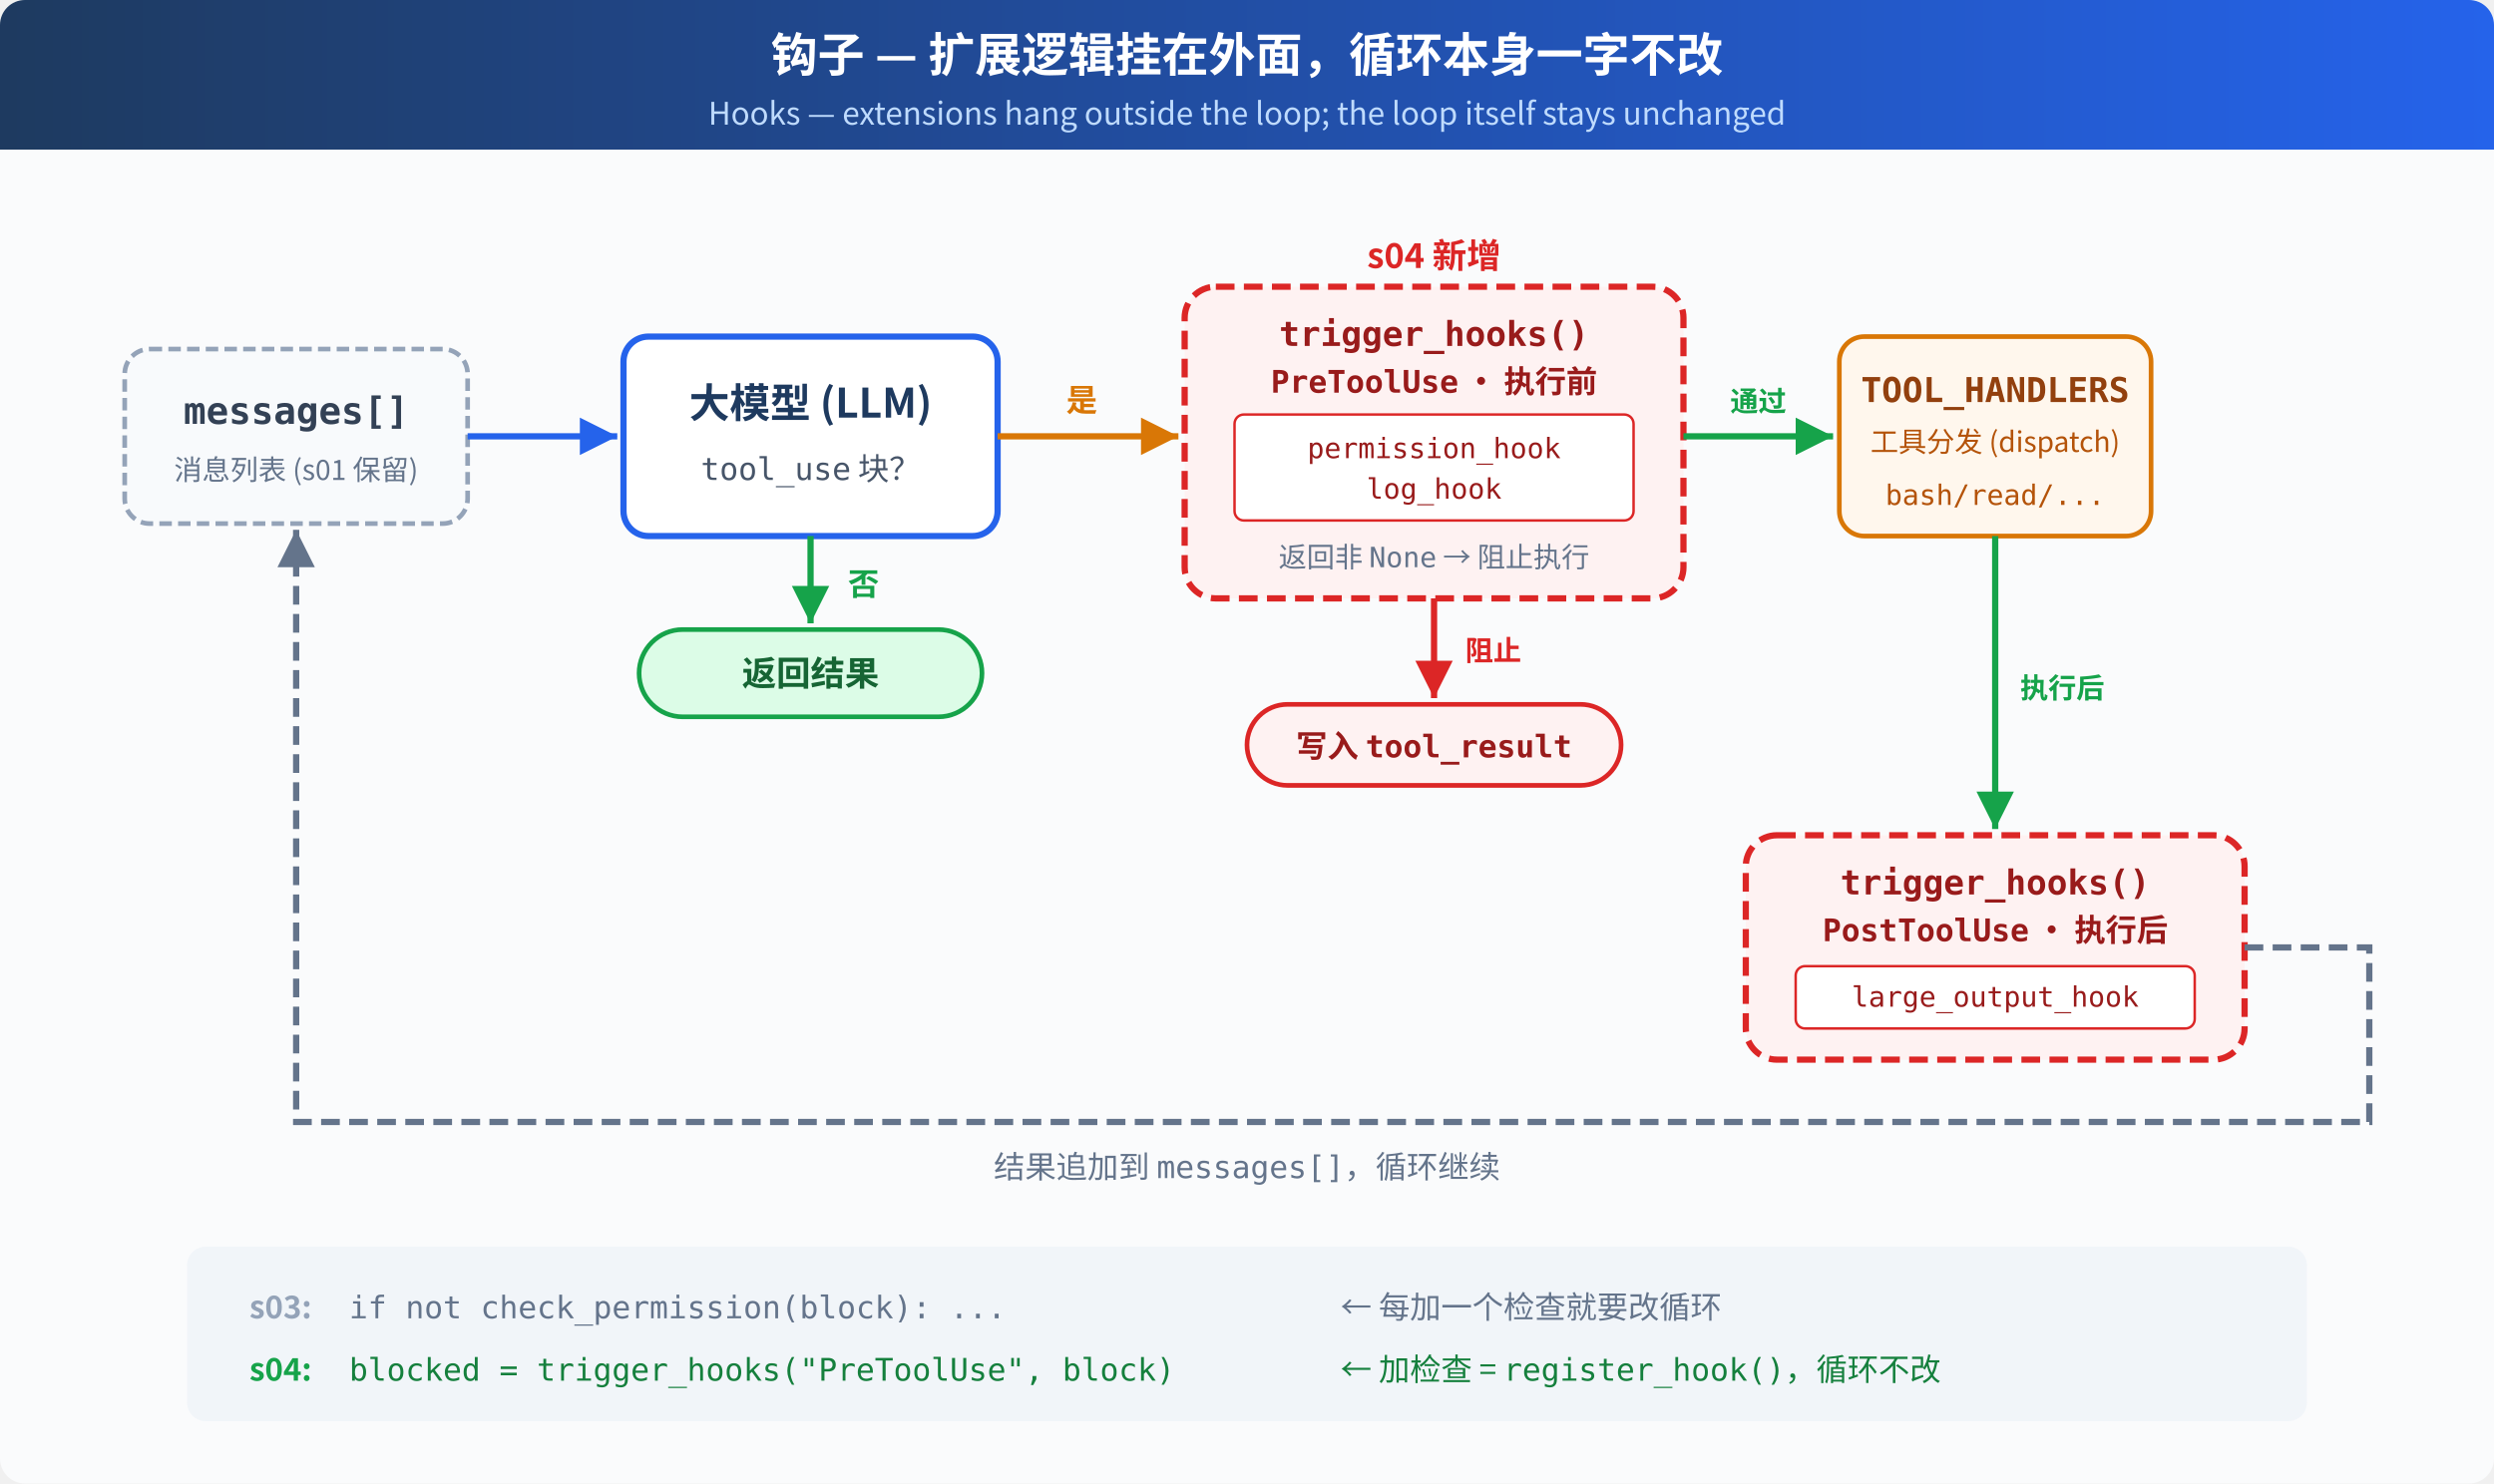
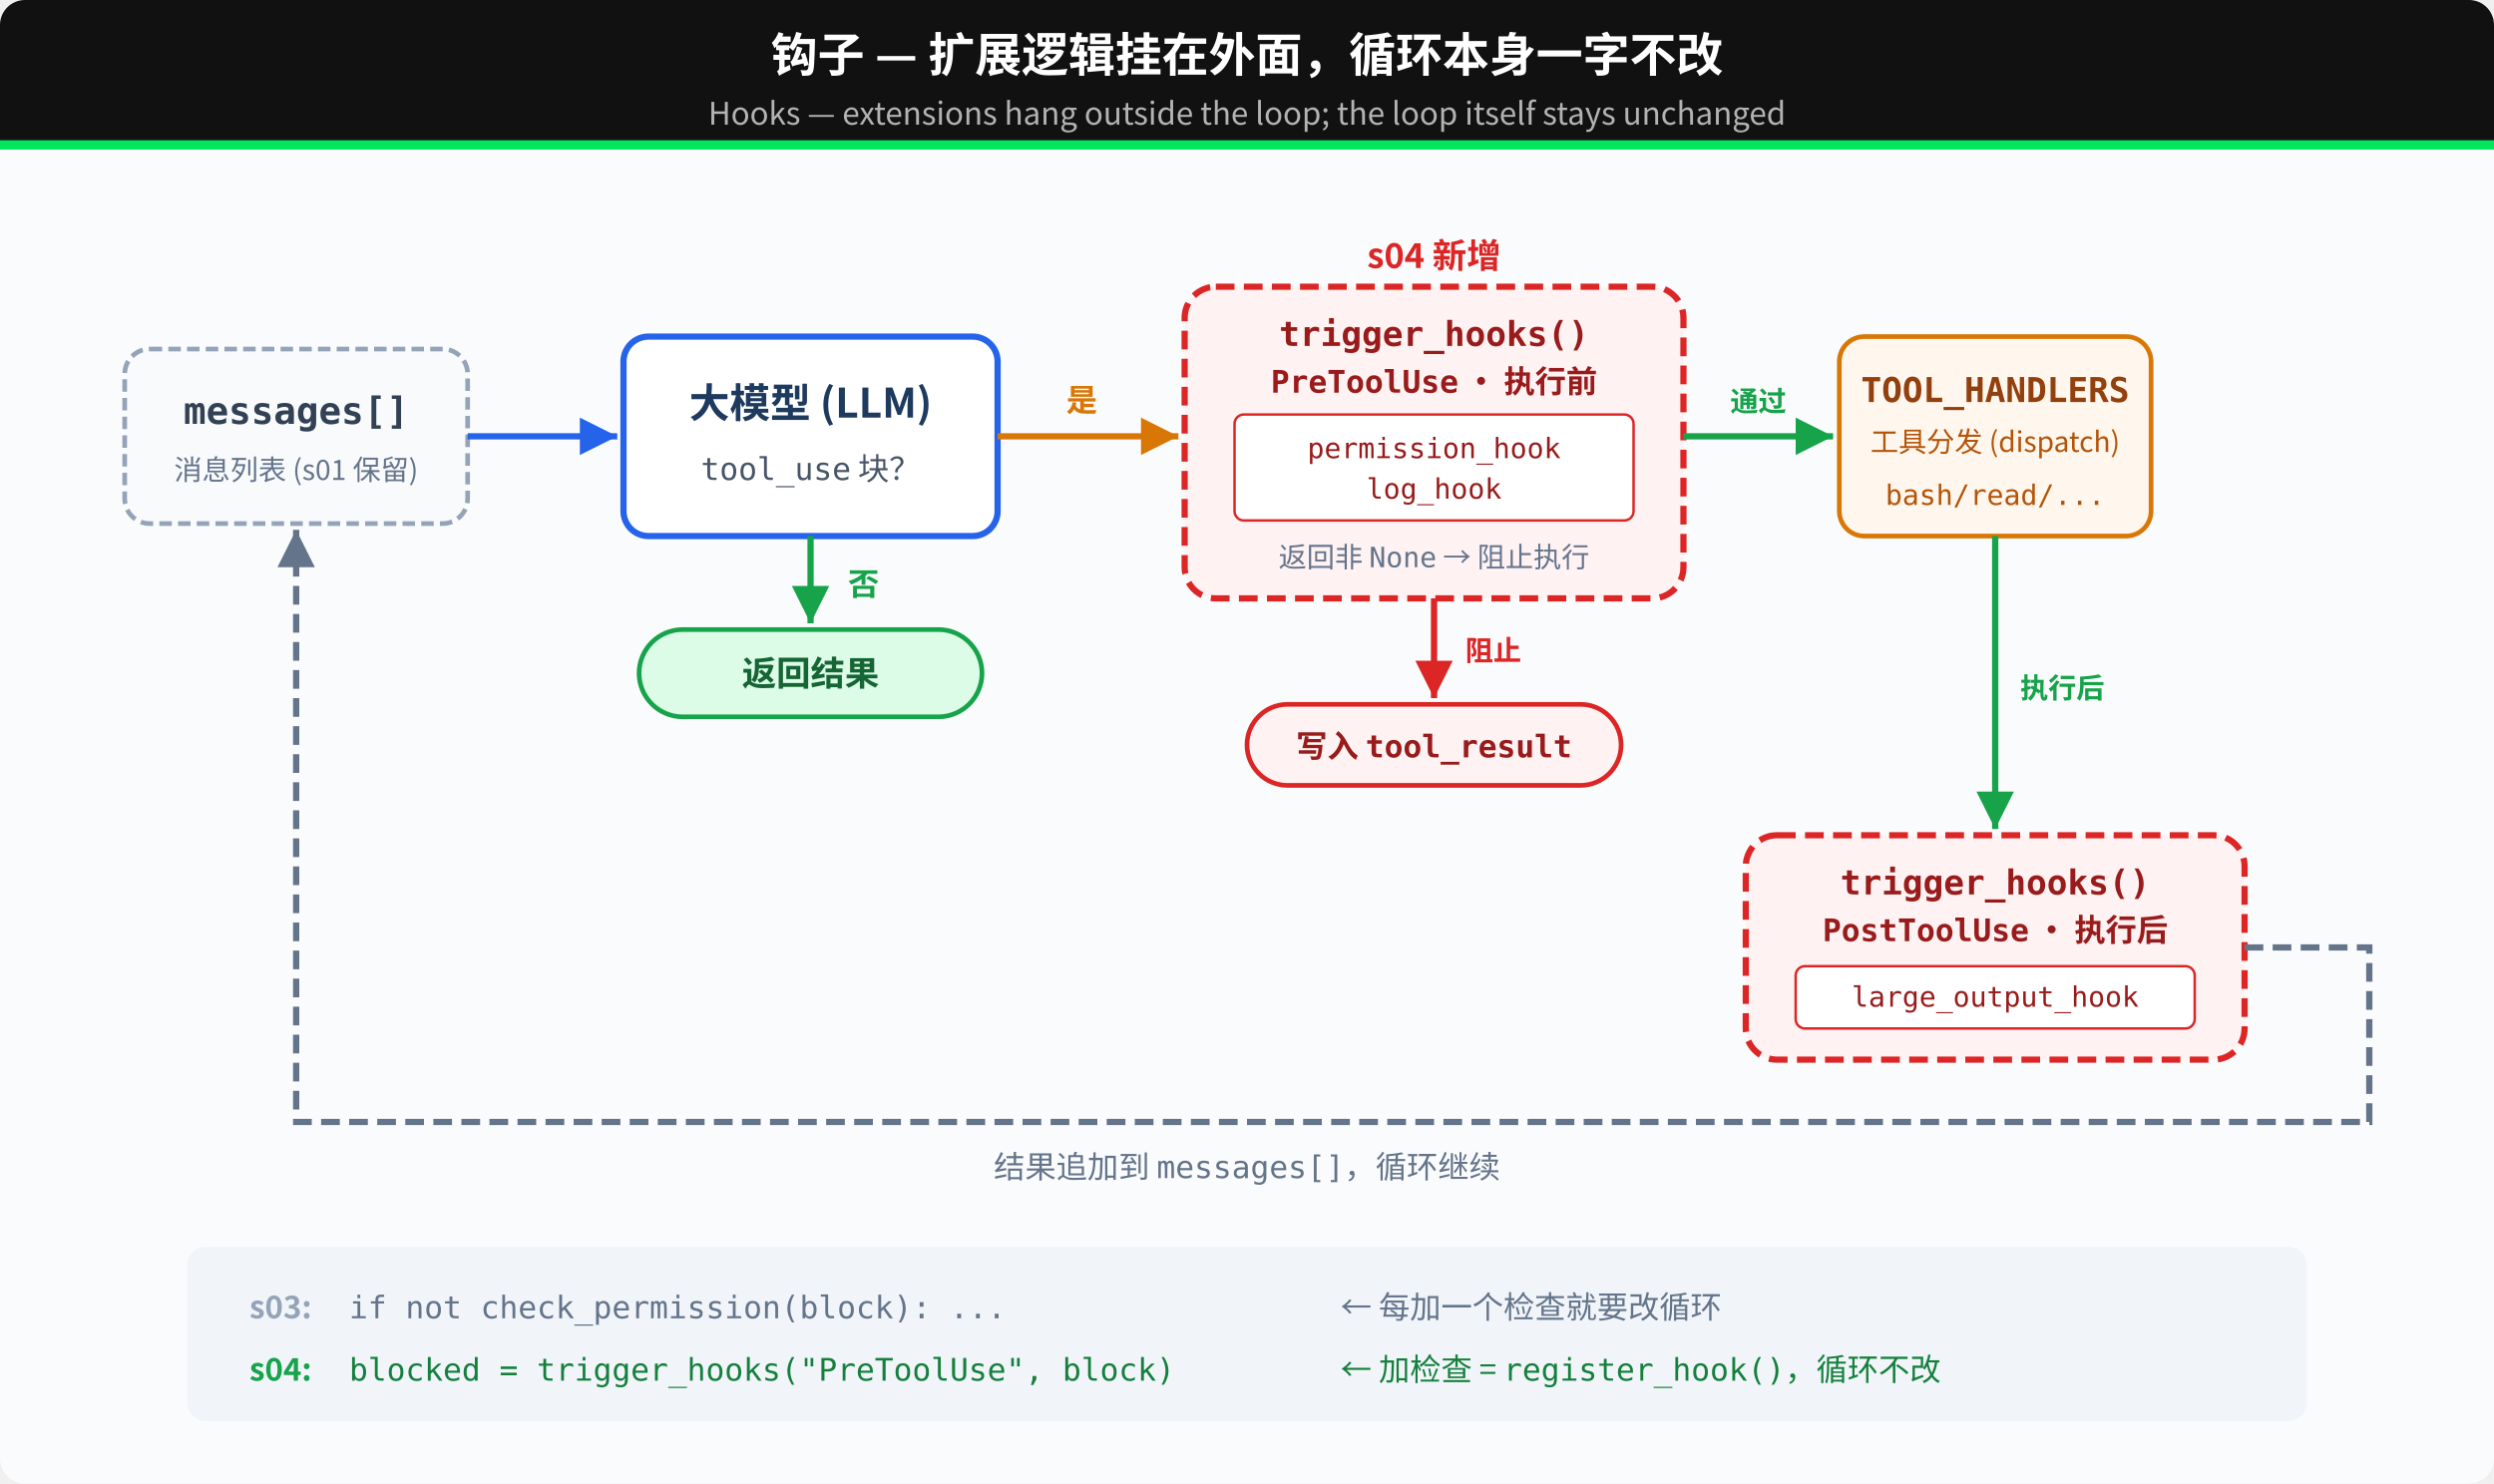
<svg xmlns="http://www.w3.org/2000/svg" viewBox="0 0 800 476" font-family="'PingFang SC', 'Noto Sans CJK SC', 'Microsoft YaHei', system-ui, -apple-system, sans-serif">
  <defs>
    <marker id="arrow" viewBox="0 0 10 10" refX="10" refY="5" markerWidth="6" markerHeight="6" orient="auto-start-reverse">
      <path d="M 0 0 L 10 5 L 0 10 z" fill="#64748b" />
    </marker>
    <marker id="arrow-blue" viewBox="0 0 10 10" refX="10" refY="5" markerWidth="6" markerHeight="6" orient="auto-start-reverse">
      <path d="M 0 0 L 10 5 L 0 10 z" fill="#2563eb" />
    </marker>
    <marker id="arrow-green" viewBox="0 0 10 10" refX="10" refY="5" markerWidth="6" markerHeight="6" orient="auto-start-reverse">
      <path d="M 0 0 L 10 5 L 0 10 z" fill="#16a34a" />
    </marker>
    <marker id="arrow-amber" viewBox="0 0 10 10" refX="10" refY="5" markerWidth="6" markerHeight="6" orient="auto-start-reverse">
      <path d="M 0 0 L 10 5 L 0 10 z" fill="#d97706" />
    </marker>
    <marker id="arrow-red" viewBox="0 0 10 10" refX="10" refY="5" markerWidth="6" markerHeight="6" orient="auto-start-reverse">
      <path d="M 0 0 L 10 5 L 0 10 z" fill="#dc2626" />
    </marker>
    <linearGradient id="header" x1="0" y1="0" x2="1" y2="0">
-       <stop offset="0%" stop-color="#1e3a5f" />
-       <stop offset="100%" stop-color="#2563eb" />
+       <stop offset="0%" stop-color="#111111" />
+       <stop offset="100%" stop-color="#111111" />
    </linearGradient>
  </defs>
  <rect width="800" height="476" fill="#fafbfc" rx="8" />
  <rect x="0" y="0" width="800" height="48" fill="url(#header)" rx="8" />
  <rect x="0" y="40" width="800" height="8" fill="url(#header)" />
+   <rect x="0" y="45" width="800" height="3" fill="#00e75e" />
  <text x="400" y="23" fill="#ffffff" font-size="15" font-weight="700" text-anchor="middle">钩子 — 扩展逻辑挂在外面，循环本身一字不改</text>
-   <text x="400" y="40" fill="#bfdbfe" font-size="10" text-anchor="middle">Hooks — extensions hang outside the loop; the loop itself stays unchanged</text>
+   <text x="400" y="40" fill="#b3b3b3" font-size="10" text-anchor="middle">Hooks — extensions hang outside the loop; the loop itself stays unchanged</text>
  <rect x="40" y="112" width="110" height="56" rx="8" fill="#f8fafc" stroke="#94a3b8" stroke-width="1.5" stroke-dasharray="4,2" />
  <text x="95" y="136" fill="#334155" font-size="12" font-weight="600" text-anchor="middle" font-family="ui-monospace, 'SF Mono', Menlo, Consolas, monospace">messages[]</text>
  <text x="95" y="154" fill="#64748b" font-size="9" text-anchor="middle">消息列表 (s01 保留)</text>
  <line x1="150" y1="140" x2="198" y2="140" stroke="#2563eb" stroke-width="2" marker-end="url(#arrow-blue)" />
  <rect x="200" y="108" width="120" height="64" rx="8" fill="#ffffff" stroke="#2563eb" stroke-width="2" />
  <text x="260" y="134" fill="#1e3a5f" font-size="13" font-weight="700" text-anchor="middle">大模型 (LLM)</text>
  <text x="260" y="154" fill="#475569" font-size="10" text-anchor="middle">
    <tspan font-family="ui-monospace, 'SF Mono', Menlo, Consolas, monospace">tool_use</tspan> 块？</text>
  <line x1="260" y1="172" x2="260" y2="200" stroke="#16a34a" stroke-width="2" marker-end="url(#arrow-green)" />
  <text x="272" y="191" fill="#16a34a" font-size="10" font-weight="600">否</text>
  <rect x="205" y="202" width="110" height="28" rx="14" fill="#dcfce7" stroke="#16a34a" stroke-width="1.5" />
  <text x="260" y="220" fill="#166534" font-size="11" font-weight="600" text-anchor="middle">返回结果</text>
  <line x1="320" y1="140" x2="378" y2="140" stroke="#d97706" stroke-width="2" marker-end="url(#arrow-amber)" />
  <text x="347" y="132" fill="#d97706" font-size="10" font-weight="600" text-anchor="middle">是</text>
  <text x="460" y="86" fill="#dc2626" font-size="11" font-weight="600" text-anchor="middle">s04 新增</text>
  <rect x="380" y="92" width="160" height="100" rx="10" fill="#fef2f2" stroke="#dc2626" stroke-width="2" stroke-dasharray="6,3" />
  <text x="460" y="111" fill="#991b1b" font-size="11" font-weight="700" text-anchor="middle" font-family="ui-monospace, 'SF Mono', Menlo, Consolas, monospace">trigger_hooks()</text>
  <text x="460" y="126" fill="#991b1b" font-size="10" font-weight="600" text-anchor="middle">
    <tspan font-family="ui-monospace, 'SF Mono', Menlo, Consolas, monospace">PreToolUse</tspan> · 执行前</text>
  <rect x="396" y="133" width="128" height="34" rx="3" fill="#ffffff" stroke="#dc2626" stroke-width="0.8" />
  <text x="460" y="147" fill="#991b1b" font-size="9" text-anchor="middle" font-family="ui-monospace, 'SF Mono', Menlo, Consolas, monospace">permission_hook</text>
  <text x="460" y="160" fill="#991b1b" font-size="9" text-anchor="middle" font-family="ui-monospace, 'SF Mono', Menlo, Consolas, monospace">log_hook</text>
  <text x="460" y="182" fill="#64748b" font-size="9" text-anchor="middle">返回非 <tspan font-family="ui-monospace, 'SF Mono', Menlo, Consolas, monospace">None</tspan> → 阻止执行</text>
  <line x1="460" y1="192" x2="460" y2="224" stroke="#dc2626" stroke-width="2" marker-end="url(#arrow-red)" />
  <text x="470" y="212" fill="#dc2626" font-size="9" font-weight="600">阻止</text>
  <rect x="400" y="226" width="120" height="26" rx="13" fill="#fef2f2" stroke="#dc2626" stroke-width="1.5" />
  <text x="460" y="243" fill="#991b1b" font-size="10" font-weight="600" text-anchor="middle">写入 <tspan font-family="ui-monospace, 'SF Mono', Menlo, Consolas, monospace">tool_result</tspan>
  </text>
  <line x1="540" y1="140" x2="588" y2="140" stroke="#16a34a" stroke-width="2" marker-end="url(#arrow-green)" />
  <text x="564" y="132" fill="#16a34a" font-size="9" font-weight="600" text-anchor="middle">通过</text>
  <rect x="590" y="108" width="100" height="64" rx="8" fill="#fff7ed" stroke="#d97706" stroke-width="1.5" />
  <text x="640" y="129" fill="#92400e" font-size="11" font-weight="600" text-anchor="middle" font-family="ui-monospace, 'SF Mono', Menlo, Consolas, monospace">TOOL_HANDLERS</text>
  <text x="640" y="145" fill="#b45309" font-size="9" text-anchor="middle">工具分发 (dispatch)</text>
  <text x="640" y="162" fill="#b45309" font-size="9" text-anchor="middle" font-family="ui-monospace, 'SF Mono', Menlo, Consolas, monospace">bash/read/...</text>
  <line x1="640" y1="172" x2="640" y2="266" stroke="#16a34a" stroke-width="2" marker-end="url(#arrow-green)" />
  <text x="648" y="224" fill="#16a34a" font-size="9" font-weight="600">执行后</text>
  <rect x="560" y="268" width="160" height="72" rx="10" fill="#fef2f2" stroke="#dc2626" stroke-width="2" stroke-dasharray="6,3" />
  <text x="640" y="287" fill="#991b1b" font-size="11" font-weight="700" text-anchor="middle" font-family="ui-monospace, 'SF Mono', Menlo, Consolas, monospace">trigger_hooks()</text>
  <text x="640" y="302" fill="#991b1b" font-size="10" font-weight="600" text-anchor="middle">
    <tspan font-family="ui-monospace, 'SF Mono', Menlo, Consolas, monospace">PostToolUse</tspan> · 执行后</text>
  <rect x="576" y="310" width="128" height="20" rx="3" fill="#ffffff" stroke="#dc2626" stroke-width="0.8" />
  <text x="640" y="323" fill="#991b1b" font-size="9" text-anchor="middle" font-family="ui-monospace, 'SF Mono', Menlo, Consolas, monospace">large_output_hook</text>
  <path d="M 720 304 L 760 304 L 760 360 L 95 360 L 95 170" fill="none" stroke="#64748b" stroke-width="2" marker-end="url(#arrow)" stroke-dasharray="6,3" />
  <text x="400" y="378" fill="#64748b" font-size="10" text-anchor="middle">结果追加到 <tspan font-family="ui-monospace, 'SF Mono', Menlo, Consolas, monospace">messages[]</tspan>，循环继续</text>
  <rect x="60" y="400" width="680" height="56" rx="6" fill="#f1f5f9" />
  <text x="80" y="423" fill="#94a3b8" font-size="10" font-weight="600">s03:</text>
  <text x="112" y="423" fill="#64748b" font-size="10" font-family="ui-monospace, 'SF Mono', Menlo, Consolas, monospace">if not check_permission(block): ...</text>
  <text x="430" y="423" fill="#64748b" font-size="10">← 每加一个检查就要改循环</text>
  <text x="80" y="443" fill="#16a34a" font-size="10" font-weight="600">s04:</text>
  <text x="112" y="443" fill="#15803d" font-size="10" font-family="ui-monospace, 'SF Mono', Menlo, Consolas, monospace">blocked = trigger_hooks("PreToolUse", block)</text>
  <text x="430" y="443" fill="#15803d" font-size="10">← 加检查 = <tspan font-family="ui-monospace, 'SF Mono', Menlo, Consolas, monospace">register_hook()</tspan>，循环不改</text>
</svg>
